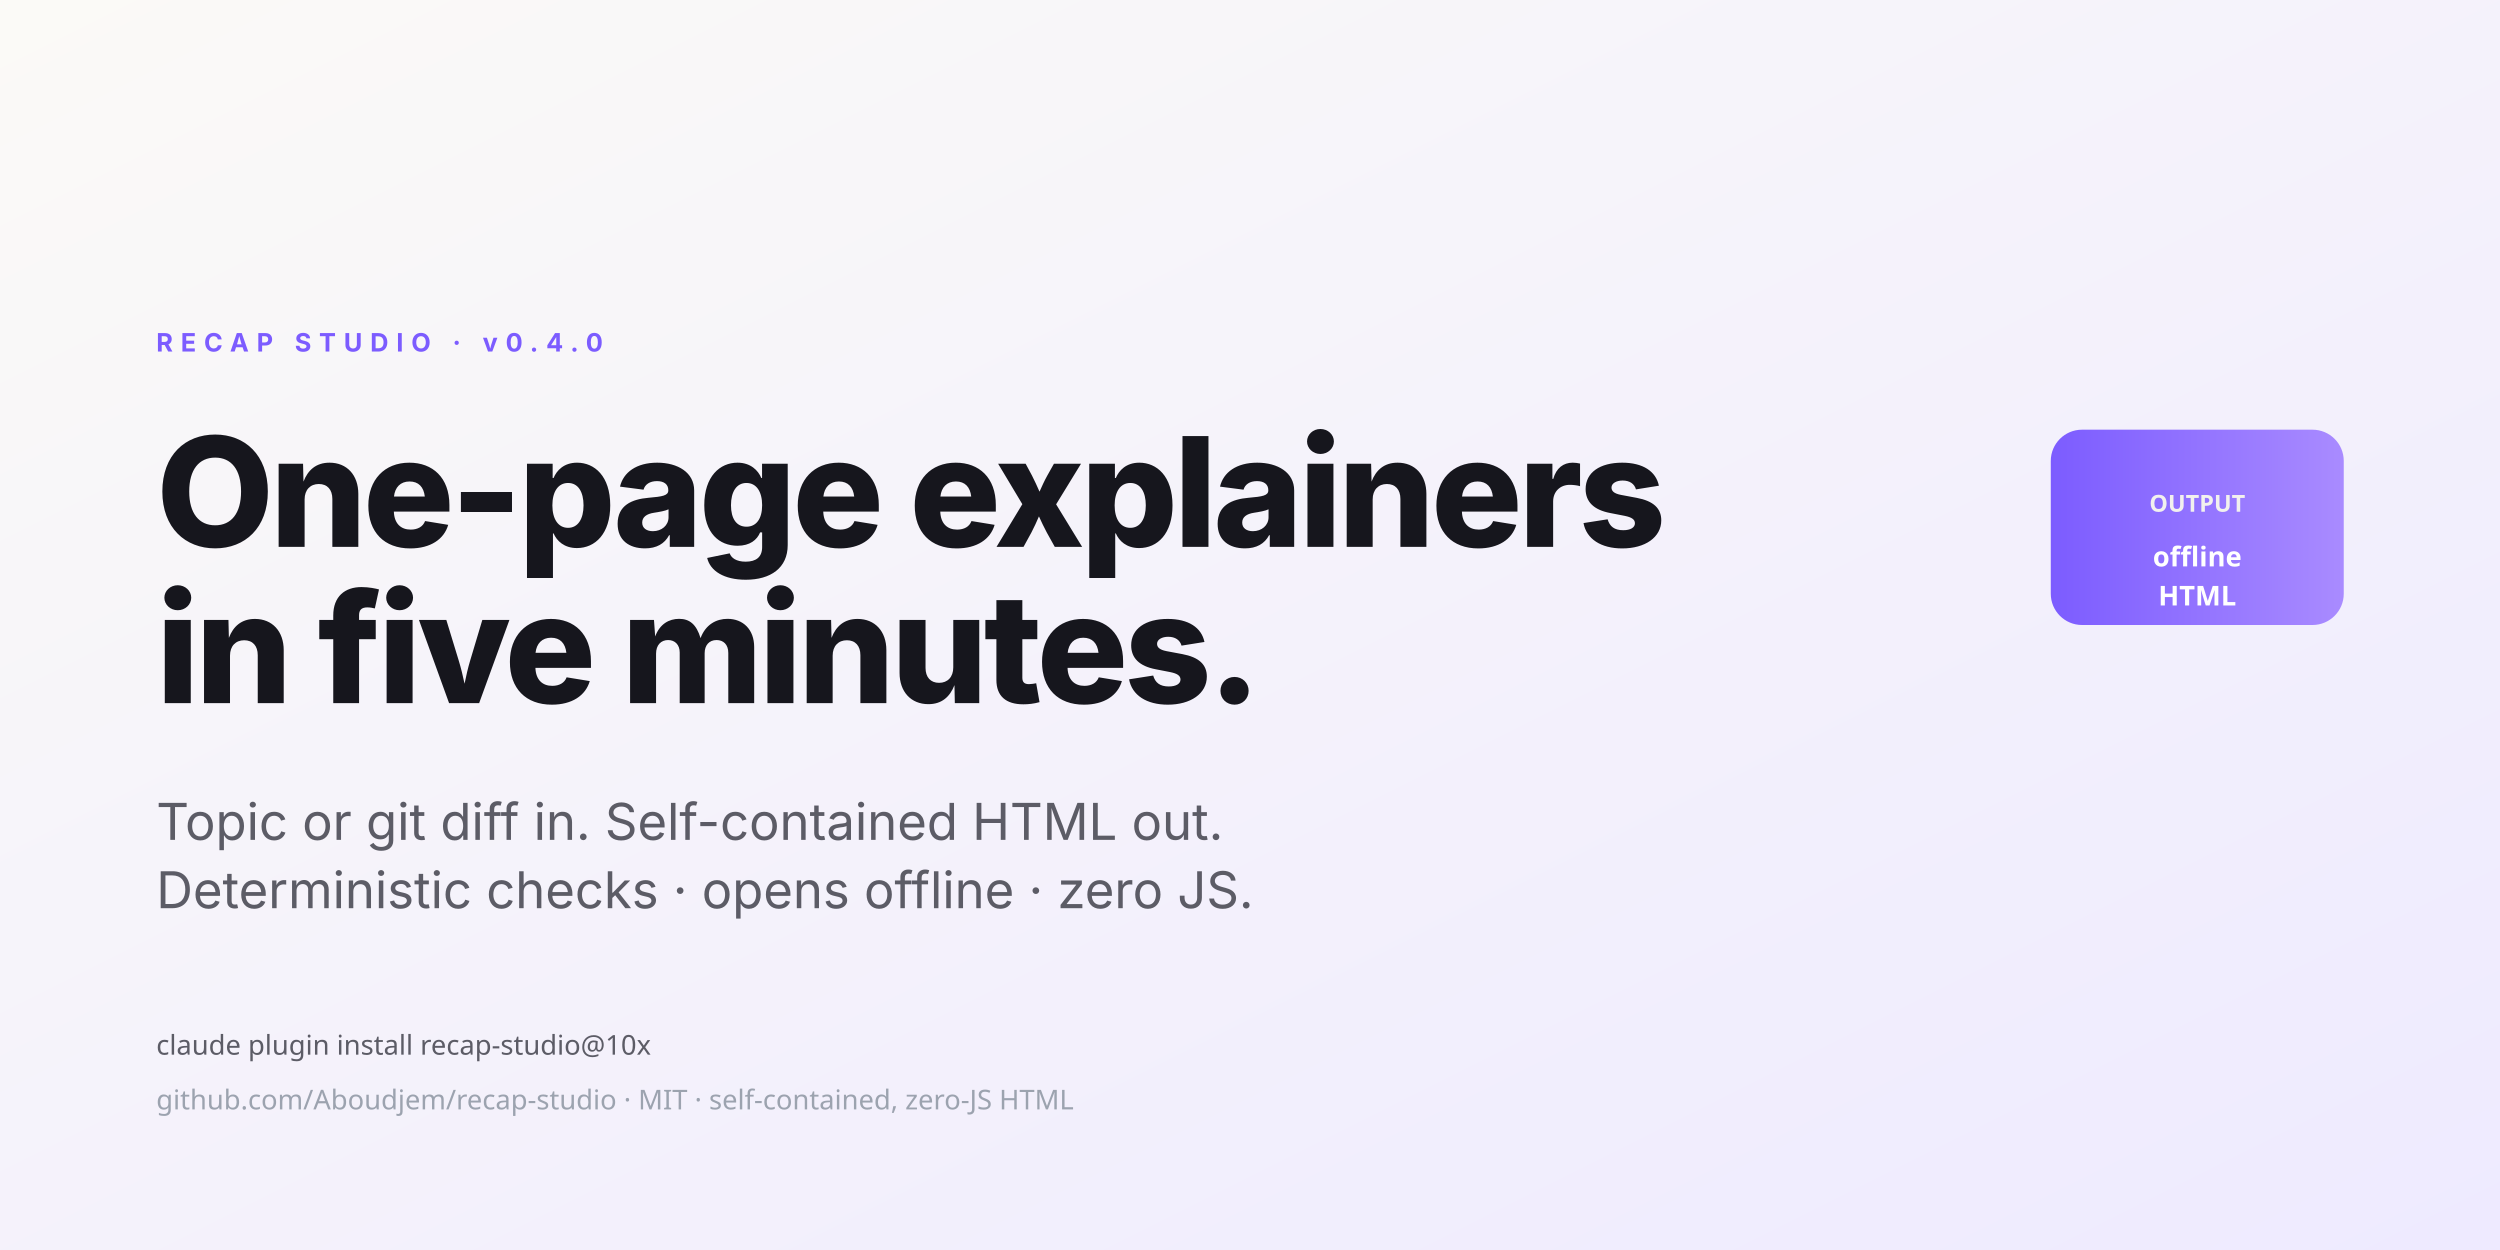
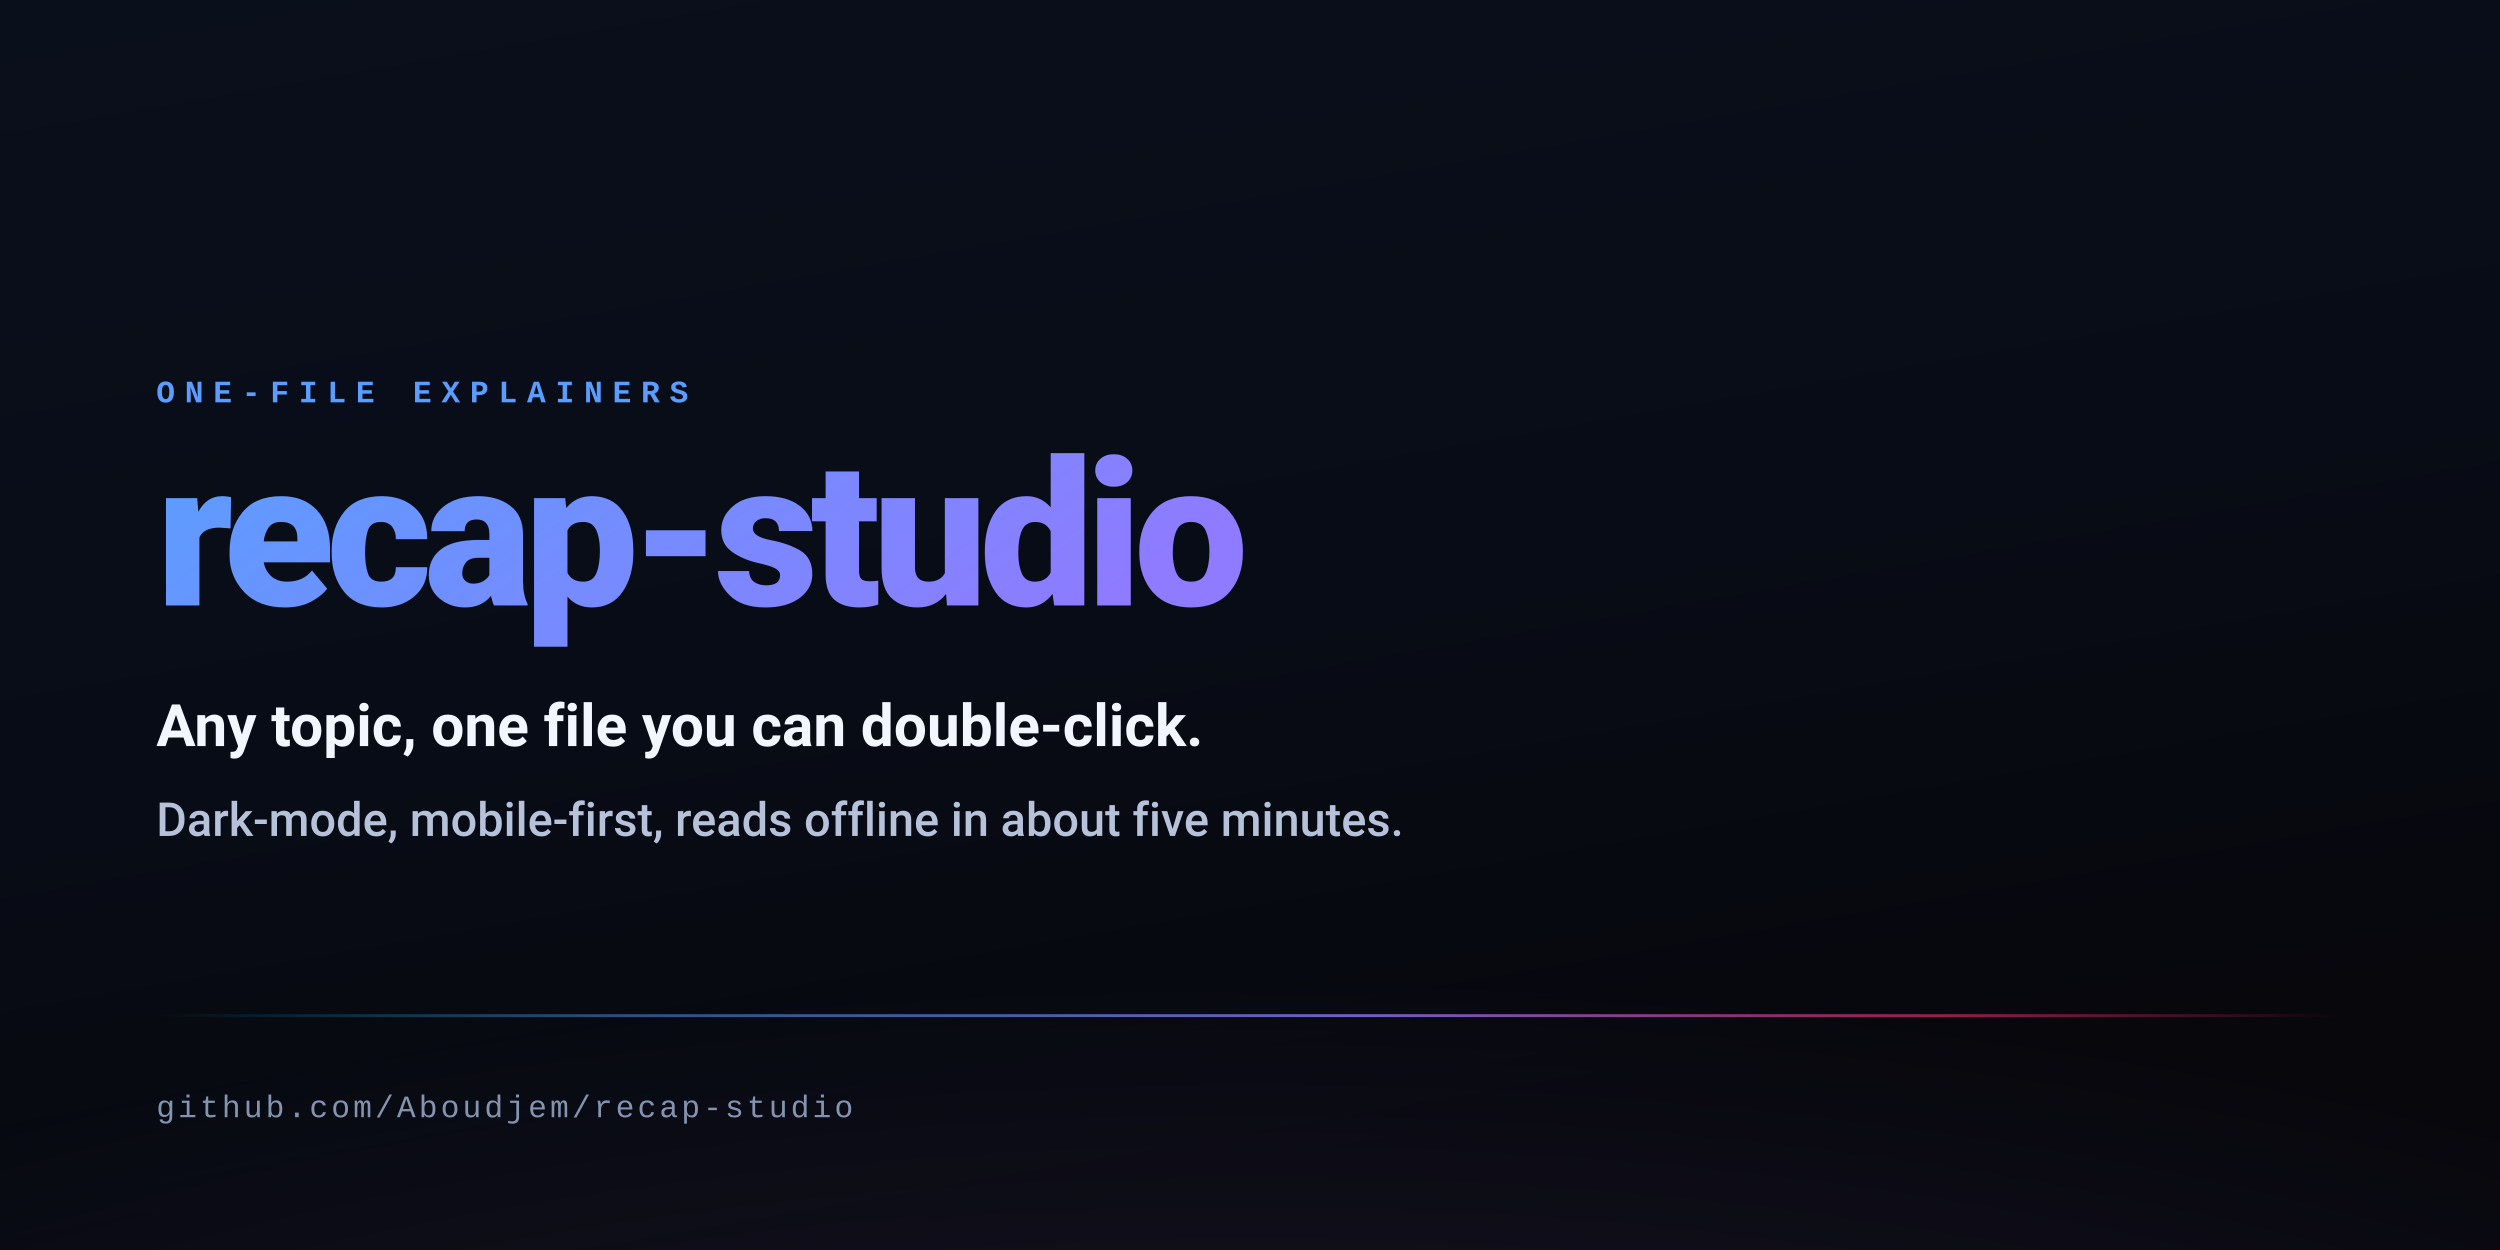
- <svg xmlns="http://www.w3.org/2000/svg" viewBox="0 0 1280 640" role="img" aria-label="Recap Studio — turn any topic or git diff into a cited one-page explainer in 5 minutes">
+ <svg xmlns="http://www.w3.org/2000/svg" viewBox="0 0 1280 640" fill="none" role="img" aria-label="recap-studio: any topic, one file you can double-click. Dark-mode, mobile-first, reads offline in about five minutes.">
  <defs>
-     <linearGradient id="rs-social-bg" x1="0" x2="1" y1="0" y2="1">
-       <stop offset="0%" stop-color="#FBFAF7" />
-       <stop offset="100%" stop-color="#EEEAFF" />
+     <linearGradient id="rs-sp-ground" x1="0" y1="0" x2="0.35" y2="1">
+       <stop offset="0%" stop-color="#0A0F1C" />
+       <stop offset="60%" stop-color="#080C16" />
+       <stop offset="100%" stop-color="#07070C" />
    </linearGradient>
-     <linearGradient id="rs-social-chip" x1="0" x2="1">
-       <stop offset="0%" stop-color="#7C5CFF" />
-       <stop offset="100%" stop-color="#A98BFF" />
+     <radialGradient id="rs-sp-bloom" cx="0.5" cy="1" r="0.75">
+       <stop offset="0%" stop-color="#FF2D78" stop-opacity="0.28" />
+       <stop offset="38%" stop-color="#8E7BFF" stop-opacity="0.14" />
+       <stop offset="100%" stop-color="#8E7BFF" stop-opacity="0" />
+     </radialGradient>
+     <linearGradient id="rs-sp-brand" x1="0" y1="0" x2="1" y2="0.25" gradientUnits="objectBoundingBox">
+       <stop offset="0%" stop-color="#5B9DFF" />
+       <stop offset="100%" stop-color="#8E7BFF" />
+     </linearGradient>
+     <linearGradient id="rs-sp-horizon" gradientUnits="userSpaceOnUse" x1="80" y1="520" x2="1200" y2="520">
+       <stop offset="0%" stop-color="#00D4FF" stop-opacity="0" />
+       <stop offset="22%" stop-color="#5B9DFF" stop-opacity="0.5" />
+       <stop offset="55%" stop-color="#8E7BFF" stop-opacity="0.8" />
+       <stop offset="82%" stop-color="#FF2D78" stop-opacity="0.6" />
+       <stop offset="100%" stop-color="#FF2D78" stop-opacity="0" />
    </linearGradient>
  </defs>
-   <rect width="1280" height="640" fill="url(#rs-social-bg)" />
-   <g font-family="system-ui,-apple-system,Segoe UI,sans-serif" fill="#16161D">
-     <text x="80" y="180" font-size="13" font-weight="700" letter-spacing="4" fill="#7C5CFF">RECAP STUDIO · v0.4.0</text>
-     <text x="80" y="280" font-size="78" font-weight="800" letter-spacing="-2">One-page explainers</text>
-     <text x="80" y="360" font-size="78" font-weight="800" letter-spacing="-2">in five minutes.</text>
-     <text x="80" y="430" font-size="26" fill="#5C5C66">Topic or git diff in. Self-contained HTML out.</text>
-     <text x="80" y="465" font-size="26" fill="#5C5C66">Deterministic checks · opens offline · zero JS.</text>
-   </g>
-   <g transform="translate(1050, 220)">
-     <rect width="150" height="100" rx="16" fill="url(#rs-social-chip)" />
-     <text x="75" y="42" text-anchor="middle" font-family="system-ui,sans-serif" font-size="12" font-weight="700" fill="#F2F1EE">OUTPUT</text>
-     <text x="75" y="70" text-anchor="middle" font-family="system-ui,sans-serif" font-size="14" font-weight="800" fill="#FFFFFF">offline</text>
-     <text x="75" y="90" text-anchor="middle" font-family="system-ui,sans-serif" font-size="14" font-weight="800" fill="#FFFFFF">HTML</text>
-   </g>
-   <g transform="translate(80, 540)" font-family="system-ui,sans-serif" font-size="14" fill="#5C5C66">
-     <text>claude plugin install recap-studio@10x</text>
-     <text x="0" y="28" fill="#9CA3AF">github.com/Aboudjem/recap-studio · MIT · self-contained, zero-JS HTML</text>
-   </g>
+   <style>
+     .disp { font-family: system-ui, -apple-system, 'Segoe UI', Roboto, 'Helvetica Neue', Arial, sans-serif; }
+     .mono { font-family: ui-monospace, SFMono-Regular, 'SF Mono', Menlo, Consolas, 'Liberation Mono', monospace; }
+   </style>
+   <rect width="1280" height="640" fill="url(#rs-sp-ground)" />
+   <ellipse cx="640" cy="646" rx="760" ry="290" fill="url(#rs-sp-bloom)" opacity="0.8" />
+   <line x1="80" y1="520" x2="1200" y2="520" stroke="url(#rs-sp-horizon)" stroke-width="1.5" opacity="0.95" />
+   <text class="mono" x="80" y="206" font-size="16" font-weight="600" letter-spacing="5" fill="#5B9DFF">ONE-FILE EXPLAINERS</text>
+   <text class="disp" x="80" y="310" font-size="104" font-weight="800" letter-spacing="-4" fill="url(#rs-sp-brand)">recap-studio</text>
+   <text class="disp" x="80" y="382" font-size="30" font-weight="600" fill="#F2F6FF">Any topic, one file you can double-click.</text>
+   <text class="disp" x="80" y="428" font-size="24" font-weight="500" fill="#B6C2DA">Dark-mode, mobile-first, reads offline in about five minutes.</text>
+   <text class="mono" x="80" y="572" font-size="16" letter-spacing="1.6" fill="#8494B0">github.com/Aboudjem/recap-studio</text>
</svg>
